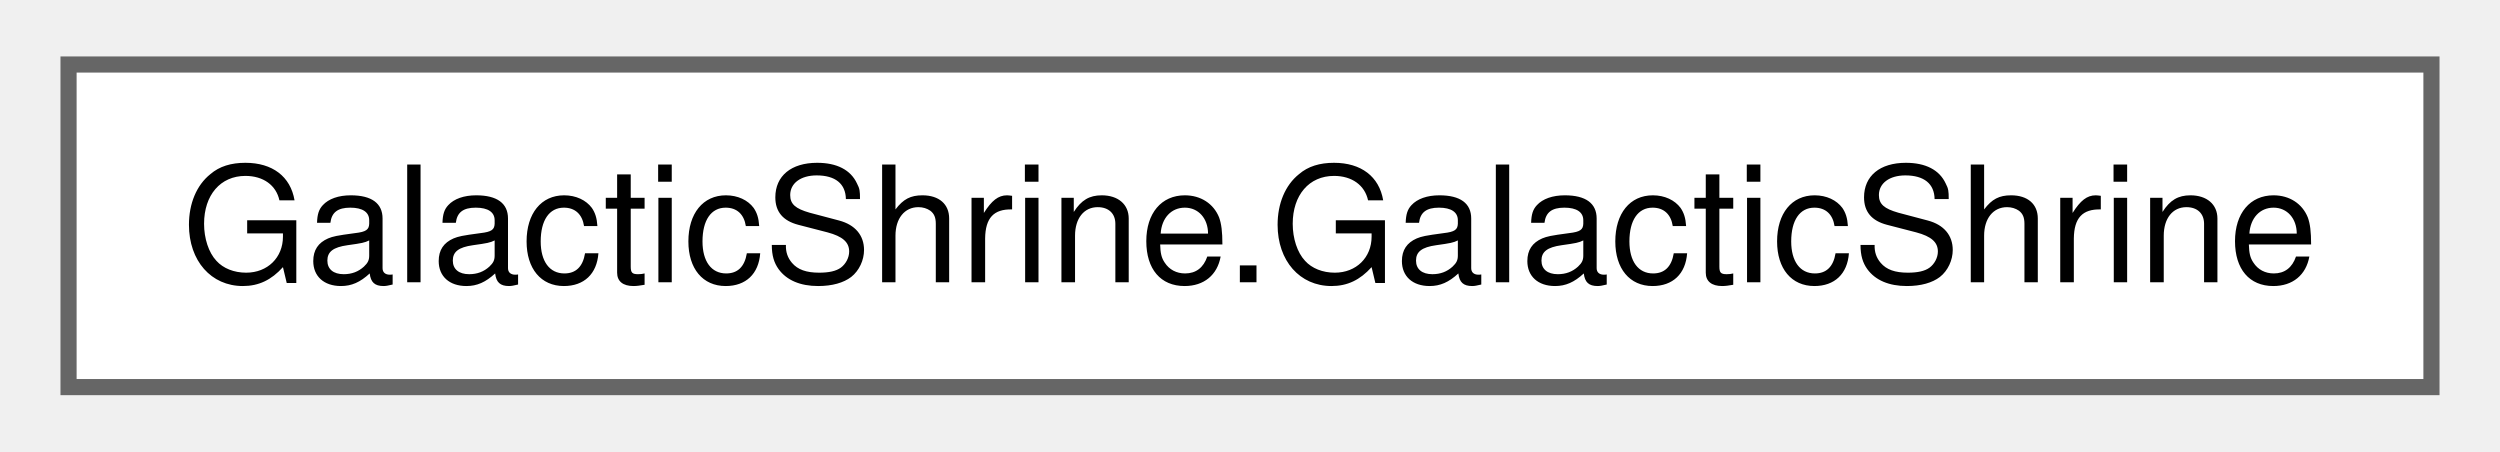
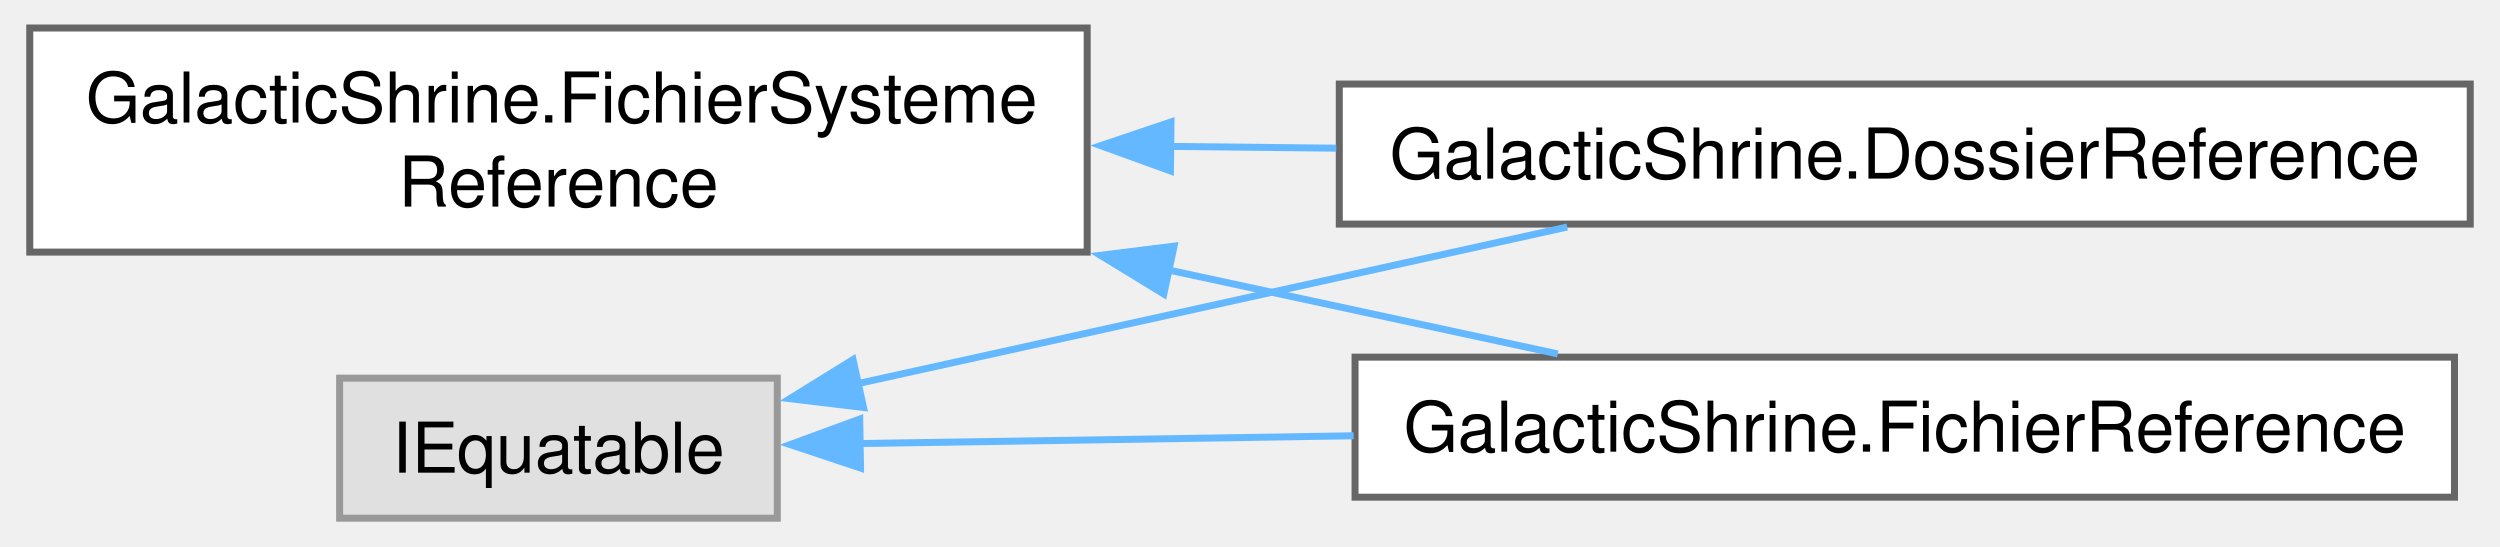
- <svg xmlns="http://www.w3.org/2000/svg" xmlns:xlink="http://www.w3.org/1999/xlink" width="155pt" height="28pt" viewBox="0.00 0.00 154.50 28.00">
-   <g id="graph0" class="graph" transform="scale(1 1) rotate(0) translate(4 24)">
+ <svg xmlns="http://www.w3.org/2000/svg" xmlns:xlink="http://www.w3.org/1999/xlink" width="357pt" height="78pt" viewBox="0.00 0.00 356.50 78.00">
+   <g id="graph0" class="graph" transform="scale(1 1) rotate(0) translate(4 74)">
    <g id="Node000000" class="node">
      <g id="a_Node000000">
-         <a xlink:href="class_galactic_shrine_1_1_galactic_shrine.html" target="_top" xlink:title=" ">
-           <polygon fill="white" stroke="#666666" points="146.5,-20 0,-20 0,0 146.5,0 146.5,-20" />
-           <text text-anchor="middle" x="73.25" y="-6.5" font-family="Helvetica,sans-Serif" font-size="10.00">GalacticShrine.GalacticShrine</text>
+         <a xlink:href="dd/daf/class_galactic_shrine_1_1_fichier_systeme_reference.html" target="_top" xlink:title="[FR] Classe de base pour les objets du système de fichiers (fichiers ou répertoires)....">
+           <polygon fill="white" stroke="#666666" points="151,-70 0,-70 0,-38 151,-38 151,-70" />
+           <text text-anchor="start" x="8" y="-56.5" font-family="Helvetica,sans-Serif" font-size="10.00">GalacticShrine.FichierSysteme</text>
+           <text text-anchor="middle" x="75.5" y="-44.5" font-family="Helvetica,sans-Serif" font-size="10.00">Reference</text>
+         </a>
+       </g>
+     </g>
+     <g id="Node000001" class="node">
+       <g id="a_Node000001">
+         <a xlink:href="dc/dbe/class_galactic_shrine_1_1_dossier_reference.html" target="_top" xlink:title="[FR] Représentation d'un chemin de répertoire absolu. Permet un hachage et des comparaisons rapides....">
+           <polygon fill="white" stroke="#666666" points="348.5,-62 187,-62 187,-42 348.5,-42 348.5,-62" />
+           <text text-anchor="middle" x="267.75" y="-48.5" font-family="Helvetica,sans-Serif" font-size="10.00">GalacticShrine.DossierReference</text>
+         </a>
+       </g>
+     </g>
+     <g id="edge2_Node000000_Node000001" class="edge">
+       <g id="a_edge2_Node000000_Node000001">
+         <a xlink:title=" ">
+           <path fill="none" stroke="#63b8ff" d="M162.89,-53.09C170.78,-53.01 178.74,-52.93 186.57,-52.84" />
+           <polygon fill="#63b8ff" stroke="#63b8ff" points="162.89,-49.59 152.93,-53.2 162.97,-56.59 162.89,-49.59" />
+         </a>
+       </g>
+     </g>
+     <g id="Node000003" class="node">
+       <g id="a_Node000003">
+         <a xlink:href="d2/dcf/class_galactic_shrine_1_1_fichier_reference.html" target="_top" xlink:title="[FR] Représentation d'un chemin de fichier absolu. Permet des hachages et des comparaisons rapides....">
+           <polygon fill="white" stroke="#666666" points="346.25,-23 189.25,-23 189.25,-3 346.25,-3 346.25,-23" />
+           <text text-anchor="middle" x="267.75" y="-9.5" font-family="Helvetica,sans-Serif" font-size="10.00">GalacticShrine.FichierReference</text>
+         </a>
+       </g>
+     </g>
+     <g id="edge3_Node000000_Node000003" class="edge">
+       <g id="a_edge3_Node000000_Node000003">
+         <a xlink:title=" ">
+           <path fill="none" stroke="#63b8ff" d="M162.58,-35.45C181.66,-31.34 201.24,-27.12 218.2,-23.46" />
+           <polygon fill="#63b8ff" stroke="#63b8ff" points="161.94,-32.01 152.9,-37.54 163.41,-38.85 161.94,-32.01" />
+         </a>
+       </g>
+     </g>
+     <g id="Node000002" class="node">
+       <g id="a_Node000002">
+         <a xlink:title=" ">
+           <polygon fill="#e0e0e0" stroke="#999999" points="106.75,-20 44.25,-20 44.25,0 106.75,0 106.75,-20" />
+           <text text-anchor="middle" x="75.5" y="-6.5" font-family="Helvetica,sans-Serif" font-size="10.00">IEquatable</text>
+         </a>
+       </g>
+     </g>
+     <g id="edge4_Node000002_Node000001" class="edge">
+       <g id="a_edge4_Node000002_Node000001">
+         <a xlink:title=" ">
+           <path fill="none" stroke="#63b8ff" d="M117.98,-19.16C147.91,-25.76 188.37,-34.7 219.54,-41.58" />
+           <polygon fill="#63b8ff" stroke="#63b8ff" points="119.06,-15.81 108.54,-17.07 117.56,-22.65 119.06,-15.81" />
+         </a>
+       </g>
+     </g>
+     <g id="edge5_Node000002_Node000003" class="edge">
+       <g id="a_edge5_Node000002_Node000003">
+         <a xlink:title=" ">
+           <path fill="none" stroke="#63b8ff" d="M118.35,-10.66C139.11,-10.99 164.86,-11.39 189.05,-11.77" />
+           <polygon fill="#63b8ff" stroke="#63b8ff" points="118.63,-7.16 108.58,-10.51 118.52,-14.16 118.63,-7.16" />
        </a>
      </g>
    </g>
  </g>
</svg>
